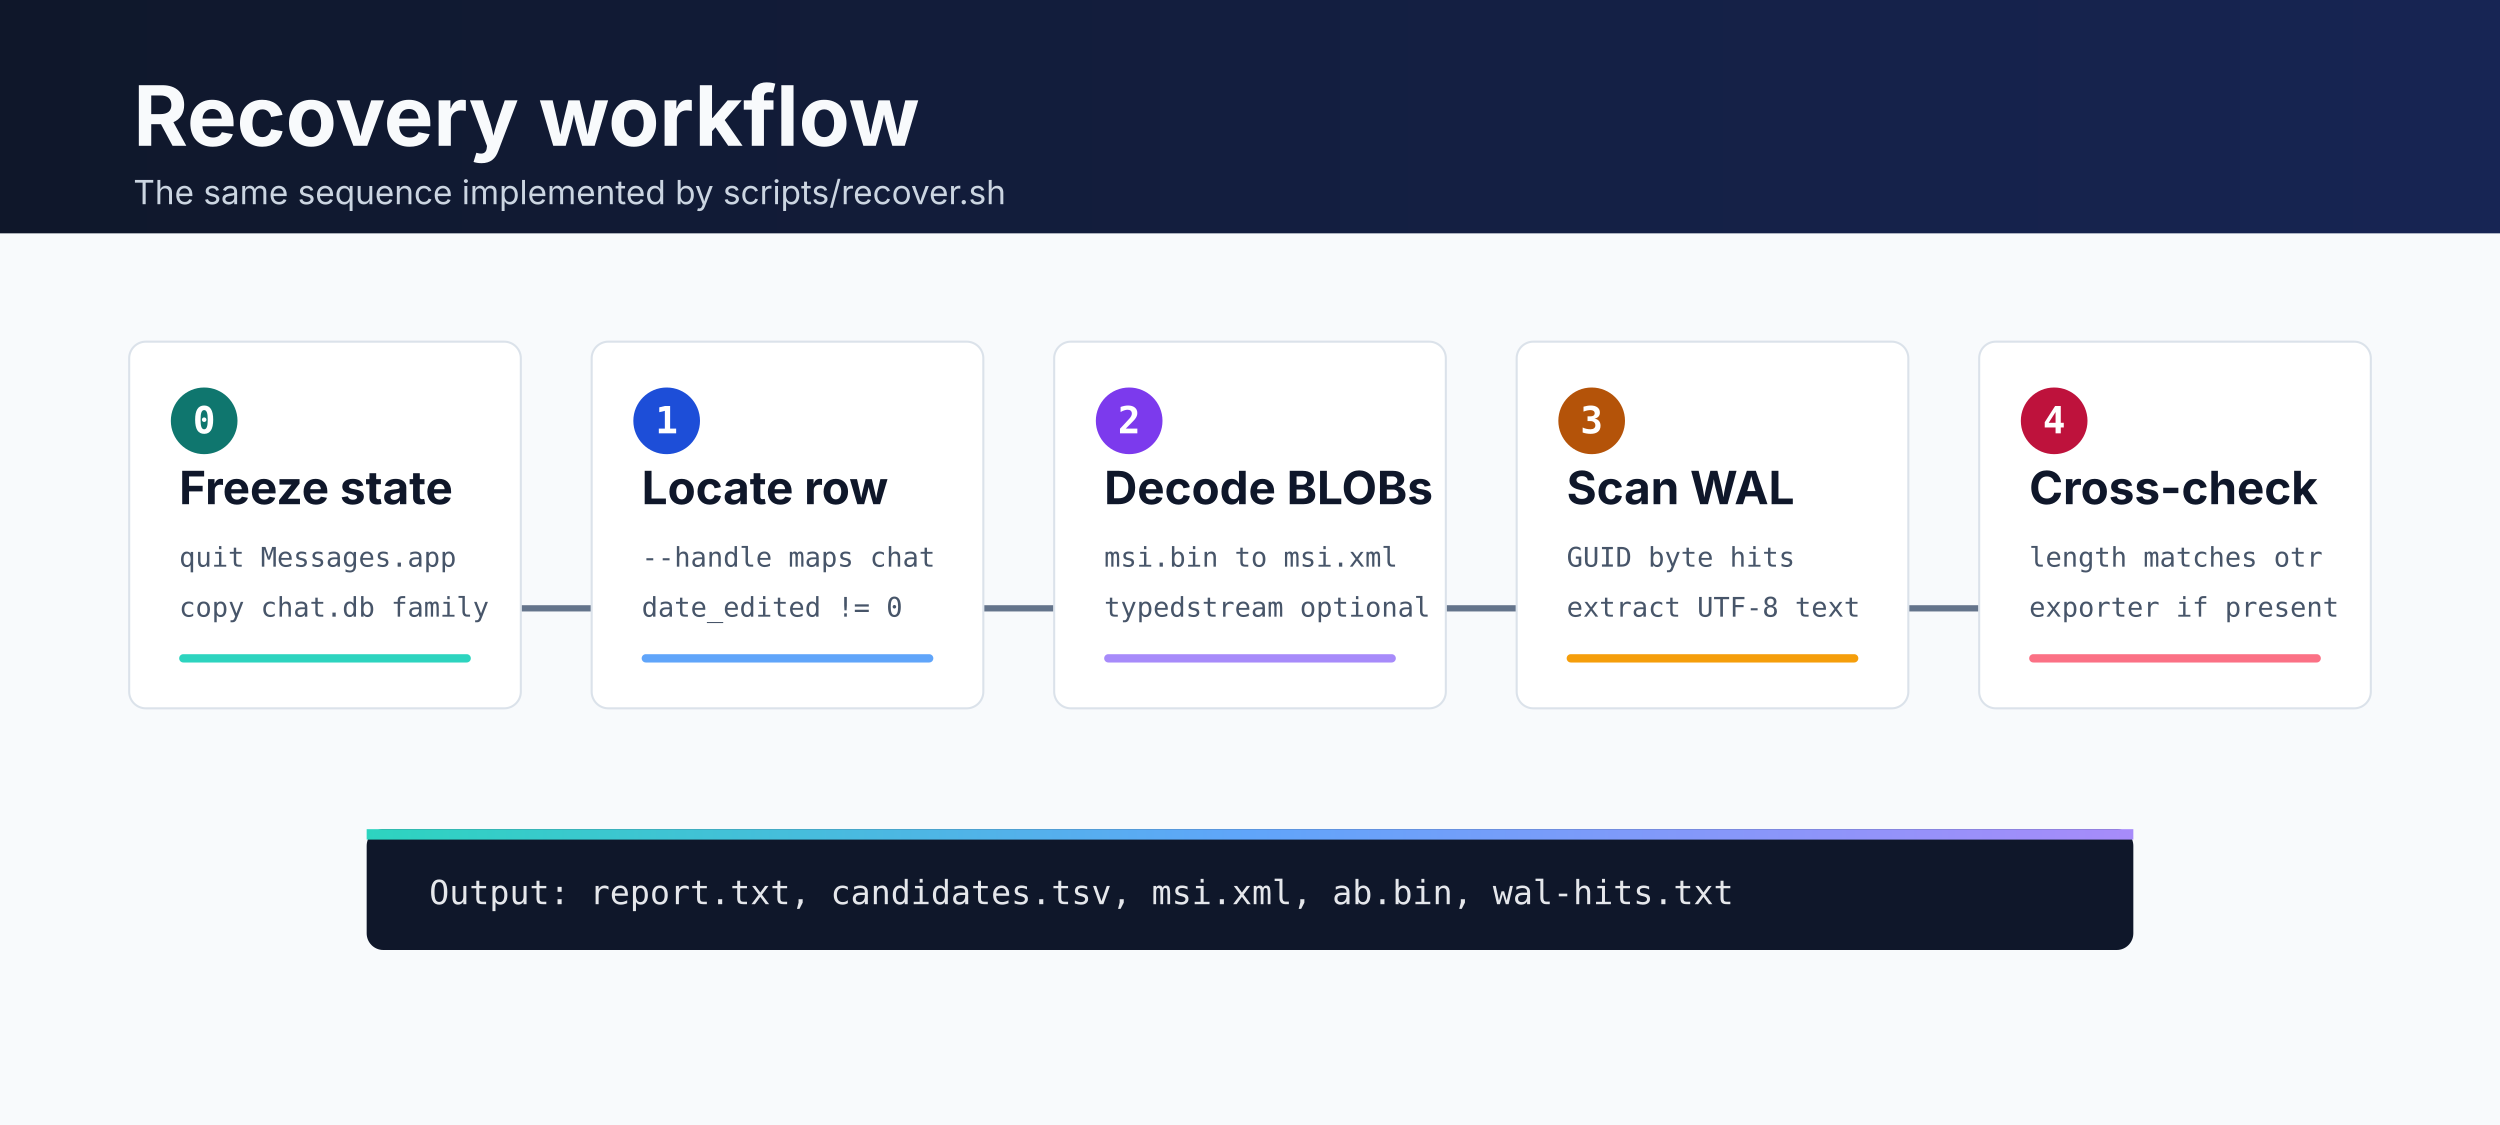
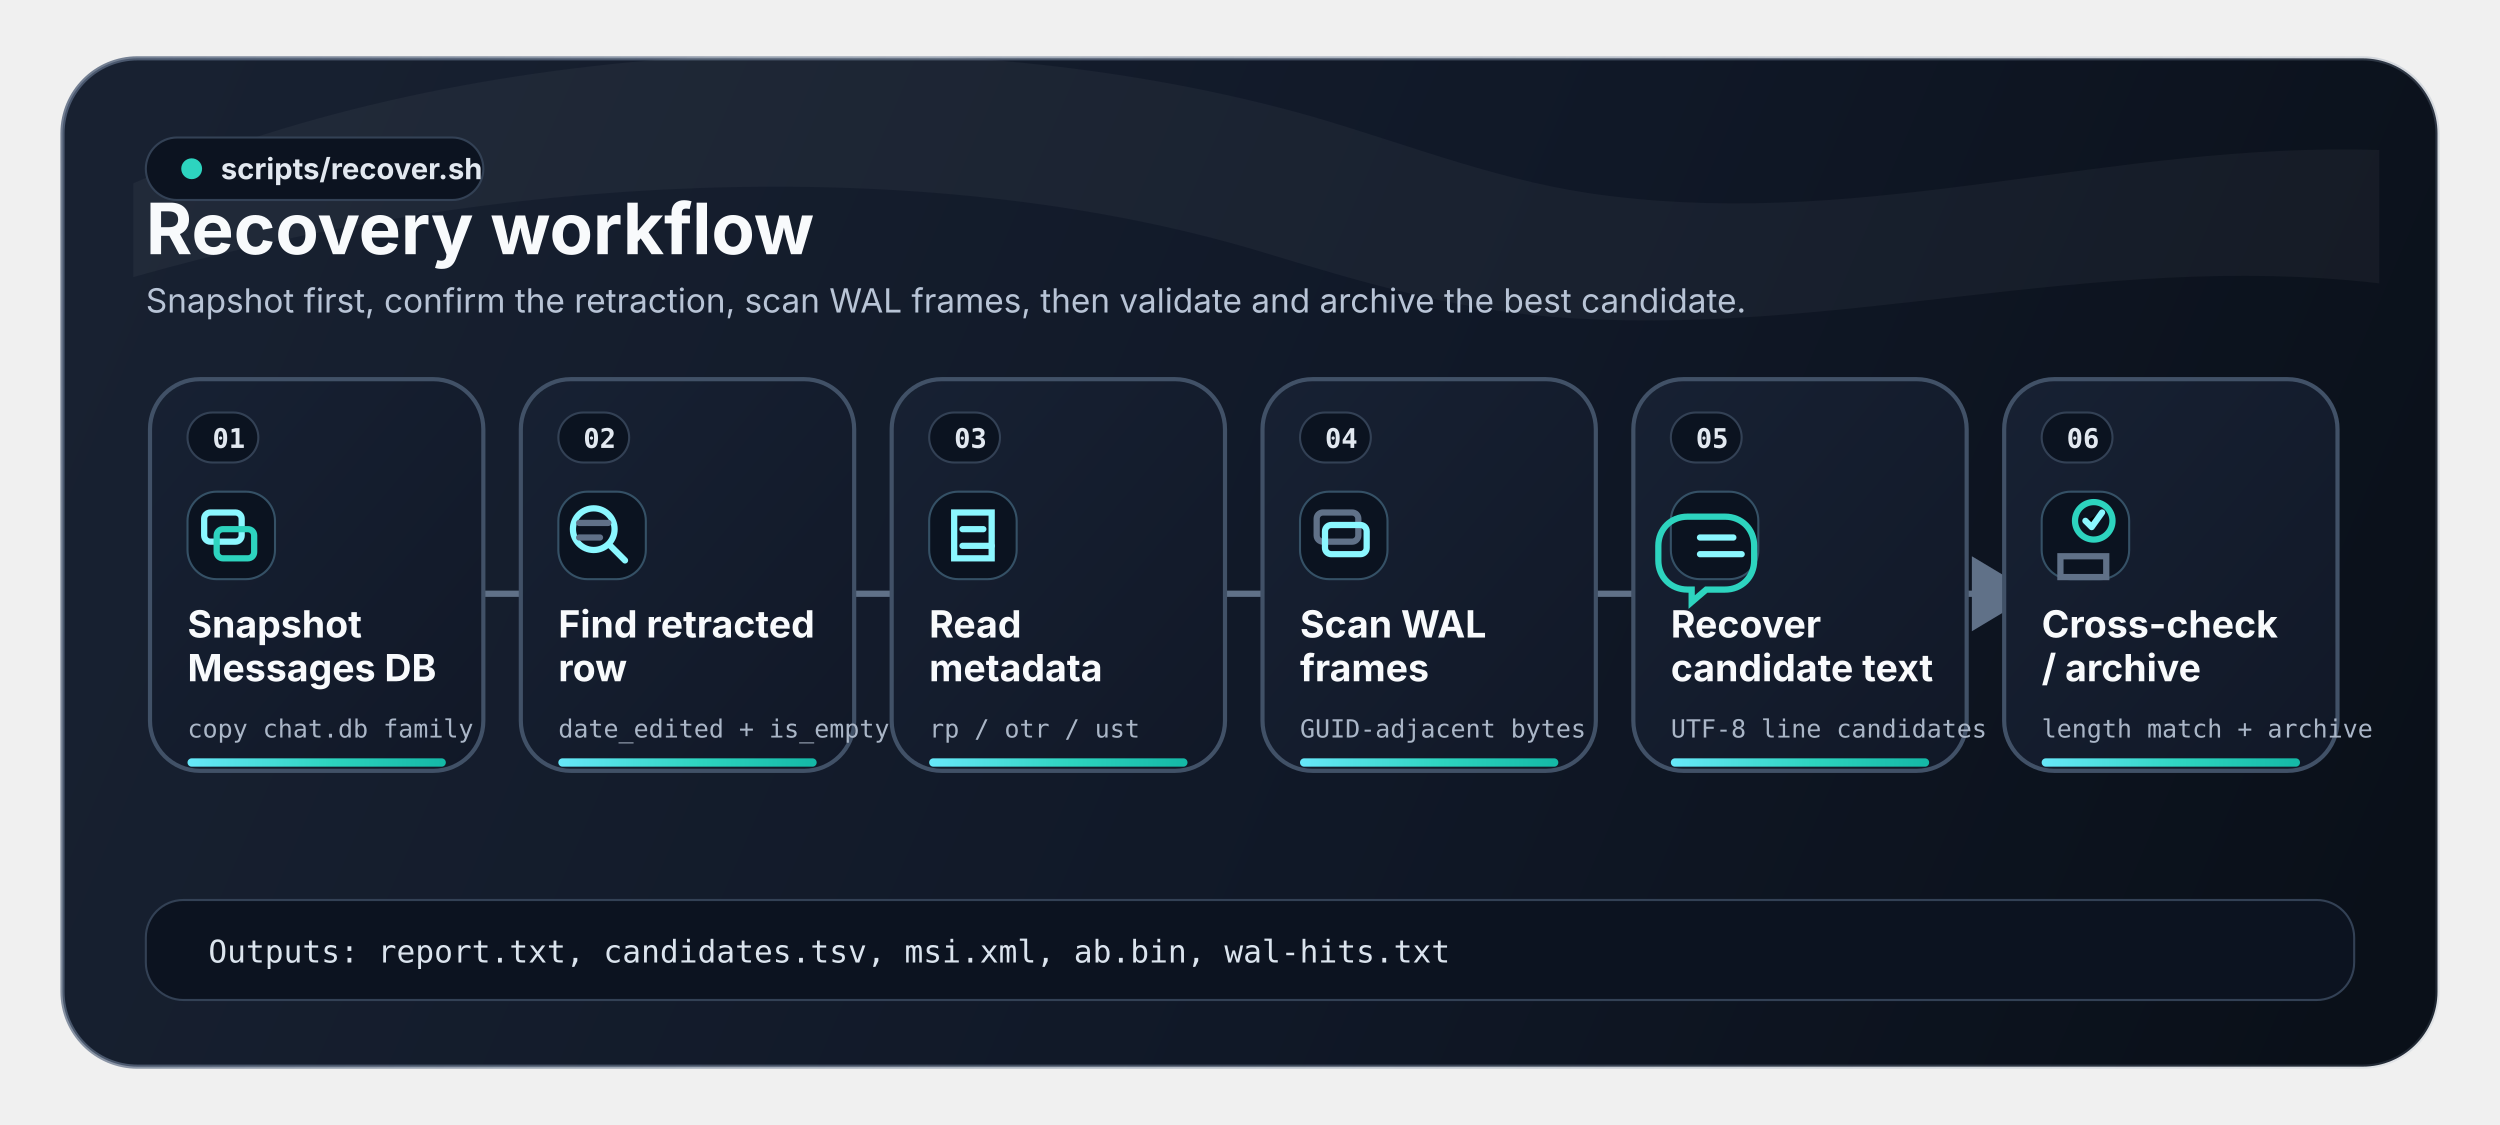
- <svg xmlns="http://www.w3.org/2000/svg" viewBox="0 0 1200 540" width="1200" height="540" role="img" aria-label="imessage-unsent recovery workflow">
+ <svg xmlns="http://www.w3.org/2000/svg" viewBox="0 0 1200 540" width="1200" height="540" role="img" aria-labelledby="title desc">
  <defs>
-     <linearGradient id="banner" x1="0" y1="0" x2="1" y2="0">
-       <stop offset="0" stop-color="#0f172a" />
-       <stop offset="1" stop-color="#172554" />
+     <linearGradient id="board" x1="70" y1="48" x2="1120" y2="500" gradientUnits="userSpaceOnUse">
+       <stop offset="0" stop-color="#182131" />
+       <stop offset="0.58" stop-color="#101827" />
+       <stop offset="1" stop-color="#0a1019" />
+     </linearGradient>
+     <linearGradient id="edge" x1="40" y1="24" x2="1164" y2="516" gradientUnits="userSpaceOnUse">
+       <stop offset="0" stop-color="#55647c" stop-opacity="0.82" />
+       <stop offset="1" stop-color="#94a3b8" stop-opacity="0.16" />
+     </linearGradient>
+     <linearGradient id="card" x1="0" y1="0" x2="1" y2="1">
+       <stop offset="0" stop-color="#172133" />
+       <stop offset="1" stop-color="#111827" />
    </linearGradient>
    <linearGradient id="accent" x1="0" y1="0" x2="1" y2="0">
-       <stop offset="0" stop-color="#2dd4bf" />
-       <stop offset="0.5" stop-color="#60a5fa" />
-       <stop offset="1" stop-color="#a78bfa" />
+       <stop offset="0" stop-color="#67e8f9" />
+       <stop offset="0.55" stop-color="#2dd4bf" />
+       <stop offset="1" stop-color="#14b8a6" />
    </linearGradient>
-     <marker id="arrow" markerWidth="10" markerHeight="10" refX="7" refY="3" orient="auto">
-       <path d="M0 0 L0 6 L8 3 z" fill="#64748b" />
+     <marker id="arrow" markerWidth="12" markerHeight="12" refX="8.5" refY="6" orient="auto">
+       <path d="M0 0 L0 12 L10 6 z" fill="#607188" />
    </marker>
  </defs>
-   <rect width="1200" height="540" fill="#f8fafc" />
-   <rect x="0" y="0" width="1200" height="112" fill="url(#banner)" />
-   <text x="64" y="70" font-family="-apple-system, BlinkMacSystemFont, 'Inter', 'Helvetica Neue', Helvetica, Arial, sans-serif" font-size="40" font-weight="750" letter-spacing="0" fill="#f8fafc">Recovery workflow</text>
-   <text x="64" y="98" font-family="-apple-system, BlinkMacSystemFont, 'Inter', 'Helvetica Neue', Helvetica, Arial, sans-serif" font-size="16" letter-spacing="0" fill="#cbd5e1">The same sequence implemented by scripts/recover.sh</text>
-   <path d="M160 292H1018" stroke="#64748b" stroke-width="3" marker-end="url(#arrow)" />
-   <g transform="translate(62 164)">
-     <rect width="188" height="176" rx="8" fill="#ffffff" stroke="#dbe2ea" />
-     <circle cx="36" cy="38" r="16" fill="#0f766e" />
-     <text x="36" y="44" text-anchor="middle" font-family="'SFMono-Regular', Consolas, monospace" font-size="18" font-weight="700" fill="#ffffff">0</text>
-     <text x="24" y="78" font-family="-apple-system, BlinkMacSystemFont, 'Inter', 'Helvetica Neue', Helvetica, Arial, sans-serif" font-size="22" font-weight="700" fill="#0f172a">Freeze state</text>
-     <text x="24" y="108" font-family="'SFMono-Regular', Consolas, monospace" font-size="13" fill="#475569">quit Messages.app</text>
-     <text x="24" y="132" font-family="'SFMono-Regular', Consolas, monospace" font-size="13" fill="#475569">copy chat.db family</text>
-     <rect x="24" y="150" width="140" height="4" rx="2" fill="#2dd4bf" />
+   <rect x="30" y="28" width="1140" height="484" rx="36" fill="url(#board)" stroke="url(#edge)" stroke-width="2" />
+   <path d="M64 88c160-70 390-82 566-32 48 14 92 32 142 38 128 16 242-26 370-22v64c-138-16-262 27-398 16-48-4-92-17-138-31-166-50-374-36-542 12Z" fill="#ffffff" opacity="0.04" />
+   <g transform="translate(70 66)">
+     <rect x="0" y="0" width="162" height="30" rx="15" fill="#0c1320" stroke="#334155" />
+     <circle cx="22" cy="15" r="5" fill="#2dd4bf" />
+     <text x="36" y="20" font-family="system-ui, -apple-system, BlinkMacSystemFont, 'Segoe UI', sans-serif" font-size="14" font-weight="700" fill="#e2e8f0">scripts/recover.sh</text>
+     <text x="0" y="56" font-family="system-ui, -apple-system, BlinkMacSystemFont, 'Segoe UI', sans-serif" font-size="34" font-weight="700" fill="#f8fafc">Recovery workflow</text>
+     <text x="0" y="84" font-family="system-ui, -apple-system, BlinkMacSystemFont, 'Segoe UI', sans-serif" font-size="16" fill="#b8c4d6">Snapshot first, confirm the retraction, scan WAL frames, then validate and archive the best candidate.</text>
  </g>
-   <g transform="translate(284 164)">
-     <rect width="188" height="176" rx="8" fill="#ffffff" stroke="#dbe2ea" />
-     <circle cx="36" cy="38" r="16" fill="#1d4ed8" />
-     <text x="36" y="44" text-anchor="middle" font-family="'SFMono-Regular', Consolas, monospace" font-size="18" font-weight="700" fill="#ffffff">1</text>
-     <text x="24" y="78" font-family="-apple-system, BlinkMacSystemFont, 'Inter', 'Helvetica Neue', Helvetica, Arial, sans-serif" font-size="22" font-weight="700" fill="#0f172a">Locate row</text>
-     <text x="24" y="108" font-family="'SFMono-Regular', Consolas, monospace" font-size="13" fill="#475569">--handle maps chat</text>
-     <text x="24" y="132" font-family="'SFMono-Regular', Consolas, monospace" font-size="13" fill="#475569">date_edited != 0</text>
-     <rect x="24" y="150" width="140" height="4" rx="2" fill="#60a5fa" />
+   <line x1="228" y1="285" x2="972" y2="285" stroke="#607188" stroke-width="3" marker-end="url(#arrow)" />
+   <g transform="translate(72 182)">
+     <rect x="0" y="0" width="160" height="188" rx="24" fill="url(#card)" stroke="#415167" stroke-width="2" />
+     <rect x="18" y="16" width="34" height="24" rx="12" fill="#0b1320" stroke="#334155" />
+     <text x="30" y="33" font-family="SFMono-Regular, ui-monospace, Menlo, Consolas, monospace" font-size="13" font-weight="700" fill="#e2e8f0">01</text>
+     <rect x="18" y="54" width="42" height="42" rx="14" fill="#0b1320" stroke="#355166" />
+     <rect x="26" y="64" width="18" height="14" rx="3" fill="none" stroke="#8bf7ff" stroke-width="3" />
+     <rect x="32" y="72" width="18" height="14" rx="3" fill="none" stroke="#2dd4bf" stroke-width="3" />
+     <text x="18" y="124" font-family="system-ui, -apple-system, BlinkMacSystemFont, 'Segoe UI', sans-serif" font-size="18" font-weight="700" fill="#f8fafc">Snapshot</text>
+     <text x="18" y="145" font-family="system-ui, -apple-system, BlinkMacSystemFont, 'Segoe UI', sans-serif" font-size="18" font-weight="700" fill="#f8fafc">Messages DB</text>
+     <text x="18" y="172" font-family="SFMono-Regular, ui-monospace, Menlo, Consolas, monospace" font-size="12" fill="#aab6c7">copy chat.db family</text>
+     <rect x="18" y="182" width="124" height="4" rx="2" fill="url(#accent)" />
  </g>
-   <g transform="translate(506 164)">
-     <rect width="188" height="176" rx="8" fill="#ffffff" stroke="#dbe2ea" />
-     <circle cx="36" cy="38" r="16" fill="#7c3aed" />
-     <text x="36" y="44" text-anchor="middle" font-family="'SFMono-Regular', Consolas, monospace" font-size="18" font-weight="700" fill="#ffffff">2</text>
-     <text x="24" y="78" font-family="-apple-system, BlinkMacSystemFont, 'Inter', 'Helvetica Neue', Helvetica, Arial, sans-serif" font-size="22" font-weight="700" fill="#0f172a">Decode BLOBs</text>
-     <text x="24" y="108" font-family="'SFMono-Regular', Consolas, monospace" font-size="13" fill="#475569">msi.bin to msi.xml</text>
-     <text x="24" y="132" font-family="'SFMono-Regular', Consolas, monospace" font-size="13" fill="#475569">typedstream optional</text>
-     <rect x="24" y="150" width="140" height="4" rx="2" fill="#a78bfa" />
+   <g transform="translate(250 182)">
+     <rect x="0" y="0" width="160" height="188" rx="24" fill="url(#card)" stroke="#415167" stroke-width="2" />
+     <rect x="18" y="16" width="34" height="24" rx="12" fill="#0b1320" stroke="#334155" />
+     <text x="30" y="33" font-family="SFMono-Regular, ui-monospace, Menlo, Consolas, monospace" font-size="13" font-weight="700" fill="#e2e8f0">02</text>
+     <rect x="18" y="54" width="42" height="42" rx="14" fill="#0b1320" stroke="#355166" />
+     <circle cx="35" cy="72" r="10" fill="none" stroke="#8bf7ff" stroke-width="3" />
+     <path d="M43 80 50 87" stroke="#8bf7ff" stroke-width="3" stroke-linecap="round" />
+     <path d="M28 69h14M28 76h10" stroke="#607188" stroke-width="3" stroke-linecap="round" />
+     <text x="18" y="124" font-family="system-ui, -apple-system, BlinkMacSystemFont, 'Segoe UI', sans-serif" font-size="18" font-weight="700" fill="#f8fafc">Find retracted</text>
+     <text x="18" y="145" font-family="system-ui, -apple-system, BlinkMacSystemFont, 'Segoe UI', sans-serif" font-size="18" font-weight="700" fill="#f8fafc">row</text>
+     <text x="18" y="172" font-family="SFMono-Regular, ui-monospace, Menlo, Consolas, monospace" font-size="12" fill="#aab6c7">date_edited + is_empty</text>
+     <rect x="18" y="182" width="124" height="4" rx="2" fill="url(#accent)" />
  </g>
-   <g transform="translate(728 164)">
-     <rect width="188" height="176" rx="8" fill="#ffffff" stroke="#dbe2ea" />
-     <circle cx="36" cy="38" r="16" fill="#b45309" />
-     <text x="36" y="44" text-anchor="middle" font-family="'SFMono-Regular', Consolas, monospace" font-size="18" font-weight="700" fill="#ffffff">3</text>
-     <text x="24" y="78" font-family="-apple-system, BlinkMacSystemFont, 'Inter', 'Helvetica Neue', Helvetica, Arial, sans-serif" font-size="22" font-weight="700" fill="#0f172a">Scan WAL</text>
-     <text x="24" y="108" font-family="'SFMono-Regular', Consolas, monospace" font-size="13" fill="#475569">GUID byte hits</text>
-     <text x="24" y="132" font-family="'SFMono-Regular', Consolas, monospace" font-size="13" fill="#475569">extract UTF-8 text</text>
-     <rect x="24" y="150" width="140" height="4" rx="2" fill="#f59e0b" />
+   <g transform="translate(428 182)">
+     <rect x="0" y="0" width="160" height="188" rx="24" fill="url(#card)" stroke="#415167" stroke-width="2" />
+     <rect x="18" y="16" width="34" height="24" rx="12" fill="#0b1320" stroke="#334155" />
+     <text x="30" y="33" font-family="SFMono-Regular, ui-monospace, Menlo, Consolas, monospace" font-size="13" font-weight="700" fill="#e2e8f0">03</text>
+     <rect x="18" y="54" width="42" height="42" rx="14" fill="#0b1320" stroke="#355166" />
+     <path d="M30 64h18v22H30z" fill="none" stroke="#8bf7ff" stroke-width="3" />
+     <path d="M34 72h10M34 80h14" stroke="#8bf7ff" stroke-width="3" stroke-linecap="round" />
+     <text x="18" y="124" font-family="system-ui, -apple-system, BlinkMacSystemFont, 'Segoe UI', sans-serif" font-size="18" font-weight="700" fill="#f8fafc">Read</text>
+     <text x="18" y="145" font-family="system-ui, -apple-system, BlinkMacSystemFont, 'Segoe UI', sans-serif" font-size="18" font-weight="700" fill="#f8fafc">metadata</text>
+     <text x="18" y="172" font-family="SFMono-Regular, ui-monospace, Menlo, Consolas, monospace" font-size="12" fill="#aab6c7">rp / otr / ust</text>
+     <rect x="18" y="182" width="124" height="4" rx="2" fill="url(#accent)" />
  </g>
-   <g transform="translate(950 164)">
-     <rect width="188" height="176" rx="8" fill="#ffffff" stroke="#dbe2ea" />
-     <circle cx="36" cy="38" r="16" fill="#be123c" />
-     <text x="36" y="44" text-anchor="middle" font-family="'SFMono-Regular', Consolas, monospace" font-size="18" font-weight="700" fill="#ffffff">4</text>
-     <text x="24" y="78" font-family="-apple-system, BlinkMacSystemFont, 'Inter', 'Helvetica Neue', Helvetica, Arial, sans-serif" font-size="22" font-weight="700" fill="#0f172a">Cross-check</text>
-     <text x="24" y="108" font-family="'SFMono-Regular', Consolas, monospace" font-size="13" fill="#475569">length matches otr</text>
-     <text x="24" y="132" font-family="'SFMono-Regular', Consolas, monospace" font-size="13" fill="#475569">exporter if present</text>
-     <rect x="24" y="150" width="140" height="4" rx="2" fill="#fb7185" />
+   <g transform="translate(606 182)">
+     <rect x="0" y="0" width="160" height="188" rx="24" fill="url(#card)" stroke="#415167" stroke-width="2" />
+     <rect x="18" y="16" width="34" height="24" rx="12" fill="#0b1320" stroke="#334155" />
+     <text x="30" y="33" font-family="SFMono-Regular, ui-monospace, Menlo, Consolas, monospace" font-size="13" font-weight="700" fill="#e2e8f0">04</text>
+     <rect x="18" y="54" width="42" height="42" rx="14" fill="#0b1320" stroke="#355166" />
+     <rect x="26" y="64" width="20" height="14" rx="3" fill="none" stroke="#607188" stroke-width="3" />
+     <rect x="30" y="70" width="20" height="14" rx="3" fill="none" stroke="#8bf7ff" stroke-width="3" />
+     <text x="18" y="124" font-family="system-ui, -apple-system, BlinkMacSystemFont, 'Segoe UI', sans-serif" font-size="18" font-weight="700" fill="#f8fafc">Scan WAL</text>
+     <text x="18" y="145" font-family="system-ui, -apple-system, BlinkMacSystemFont, 'Segoe UI', sans-serif" font-size="18" font-weight="700" fill="#f8fafc">frames</text>
+     <text x="18" y="172" font-family="SFMono-Regular, ui-monospace, Menlo, Consolas, monospace" font-size="12" fill="#aab6c7">GUID-adjacent bytes</text>
+     <rect x="18" y="182" width="124" height="4" rx="2" fill="url(#accent)" />
  </g>
-   <rect x="176" y="398" width="848" height="58" rx="8" fill="#0f172a" />
-   <rect x="176" y="398" width="848" height="5" fill="url(#accent)" />
-   <text x="206" y="434" font-family="'SFMono-Regular', Consolas, monospace" font-size="16" fill="#e5e7eb">Output: report.txt, candidates.tsv, msi.xml, ab.bin, wal-hits.txt</text>
+   <g transform="translate(784 182)">
+     <rect x="0" y="0" width="160" height="188" rx="24" fill="url(#card)" stroke="#415167" stroke-width="2" />
+     <rect x="18" y="16" width="34" height="24" rx="12" fill="#0b1320" stroke="#334155" />
+     <text x="30" y="33" font-family="SFMono-Regular, ui-monospace, Menlo, Consolas, monospace" font-size="13" font-weight="700" fill="#e2e8f0">05</text>
+     <rect x="18" y="54" width="42" height="42" rx="14" fill="#0b1320" stroke="#355166" />
+     <path d="M28 66h16c8 0 14 6 14 14v7c0 8-6 14-14 14H35l-7 6v-6h-2c-8 0-14-6-14-14v-7c0-8 6-14 14-14Z" fill="none" stroke="#2dd4bf" stroke-width="3" />
+     <path d="M32 76h16M32 84h20" stroke="#8bf7ff" stroke-width="3" stroke-linecap="round" />
+     <text x="18" y="124" font-family="system-ui, -apple-system, BlinkMacSystemFont, 'Segoe UI', sans-serif" font-size="18" font-weight="700" fill="#f8fafc">Recover</text>
+     <text x="18" y="145" font-family="system-ui, -apple-system, BlinkMacSystemFont, 'Segoe UI', sans-serif" font-size="18" font-weight="700" fill="#f8fafc">candidate text</text>
+     <text x="18" y="172" font-family="SFMono-Regular, ui-monospace, Menlo, Consolas, monospace" font-size="12" fill="#aab6c7">UTF-8 line candidates</text>
+     <rect x="18" y="182" width="124" height="4" rx="2" fill="url(#accent)" />
+   </g>
+   <g transform="translate(962 182)">
+     <rect x="0" y="0" width="160" height="188" rx="24" fill="url(#card)" stroke="#415167" stroke-width="2" />
+     <rect x="18" y="16" width="34" height="24" rx="12" fill="#0b1320" stroke="#334155" />
+     <text x="30" y="33" font-family="SFMono-Regular, ui-monospace, Menlo, Consolas, monospace" font-size="13" font-weight="700" fill="#e2e8f0">06</text>
+     <rect x="18" y="54" width="42" height="42" rx="14" fill="#0b1320" stroke="#355166" />
+     <path d="M27 85h22v10H27z" fill="none" stroke="#607188" stroke-width="3" />
+     <circle cx="43" cy="68" r="9" fill="none" stroke="#2dd4bf" stroke-width="3" />
+     <path d="M39 68 42 71 47 64" stroke="#8bf7ff" stroke-width="3" stroke-linecap="round" stroke-linejoin="round" />
+     <text x="18" y="124" font-family="system-ui, -apple-system, BlinkMacSystemFont, 'Segoe UI', sans-serif" font-size="18" font-weight="700" fill="#f8fafc">Cross-check</text>
+     <text x="18" y="145" font-family="system-ui, -apple-system, BlinkMacSystemFont, 'Segoe UI', sans-serif" font-size="18" font-weight="700" fill="#f8fafc">/ archive</text>
+     <text x="18" y="172" font-family="SFMono-Regular, ui-monospace, Menlo, Consolas, monospace" font-size="12" fill="#aab6c7">length match + archive</text>
+     <rect x="18" y="182" width="124" height="4" rx="2" fill="url(#accent)" />
+   </g>
+   <rect x="70" y="432" width="1060" height="48" rx="18" fill="#0c1320" stroke="#334155" />
+   <text x="100" y="462" font-family="SFMono-Regular, ui-monospace, Menlo, Consolas, monospace" font-size="15" fill="#dbe4ee">Outputs: report.txt, candidates.tsv, msi.xml, ab.bin, wal-hits.txt</text>
</svg>
